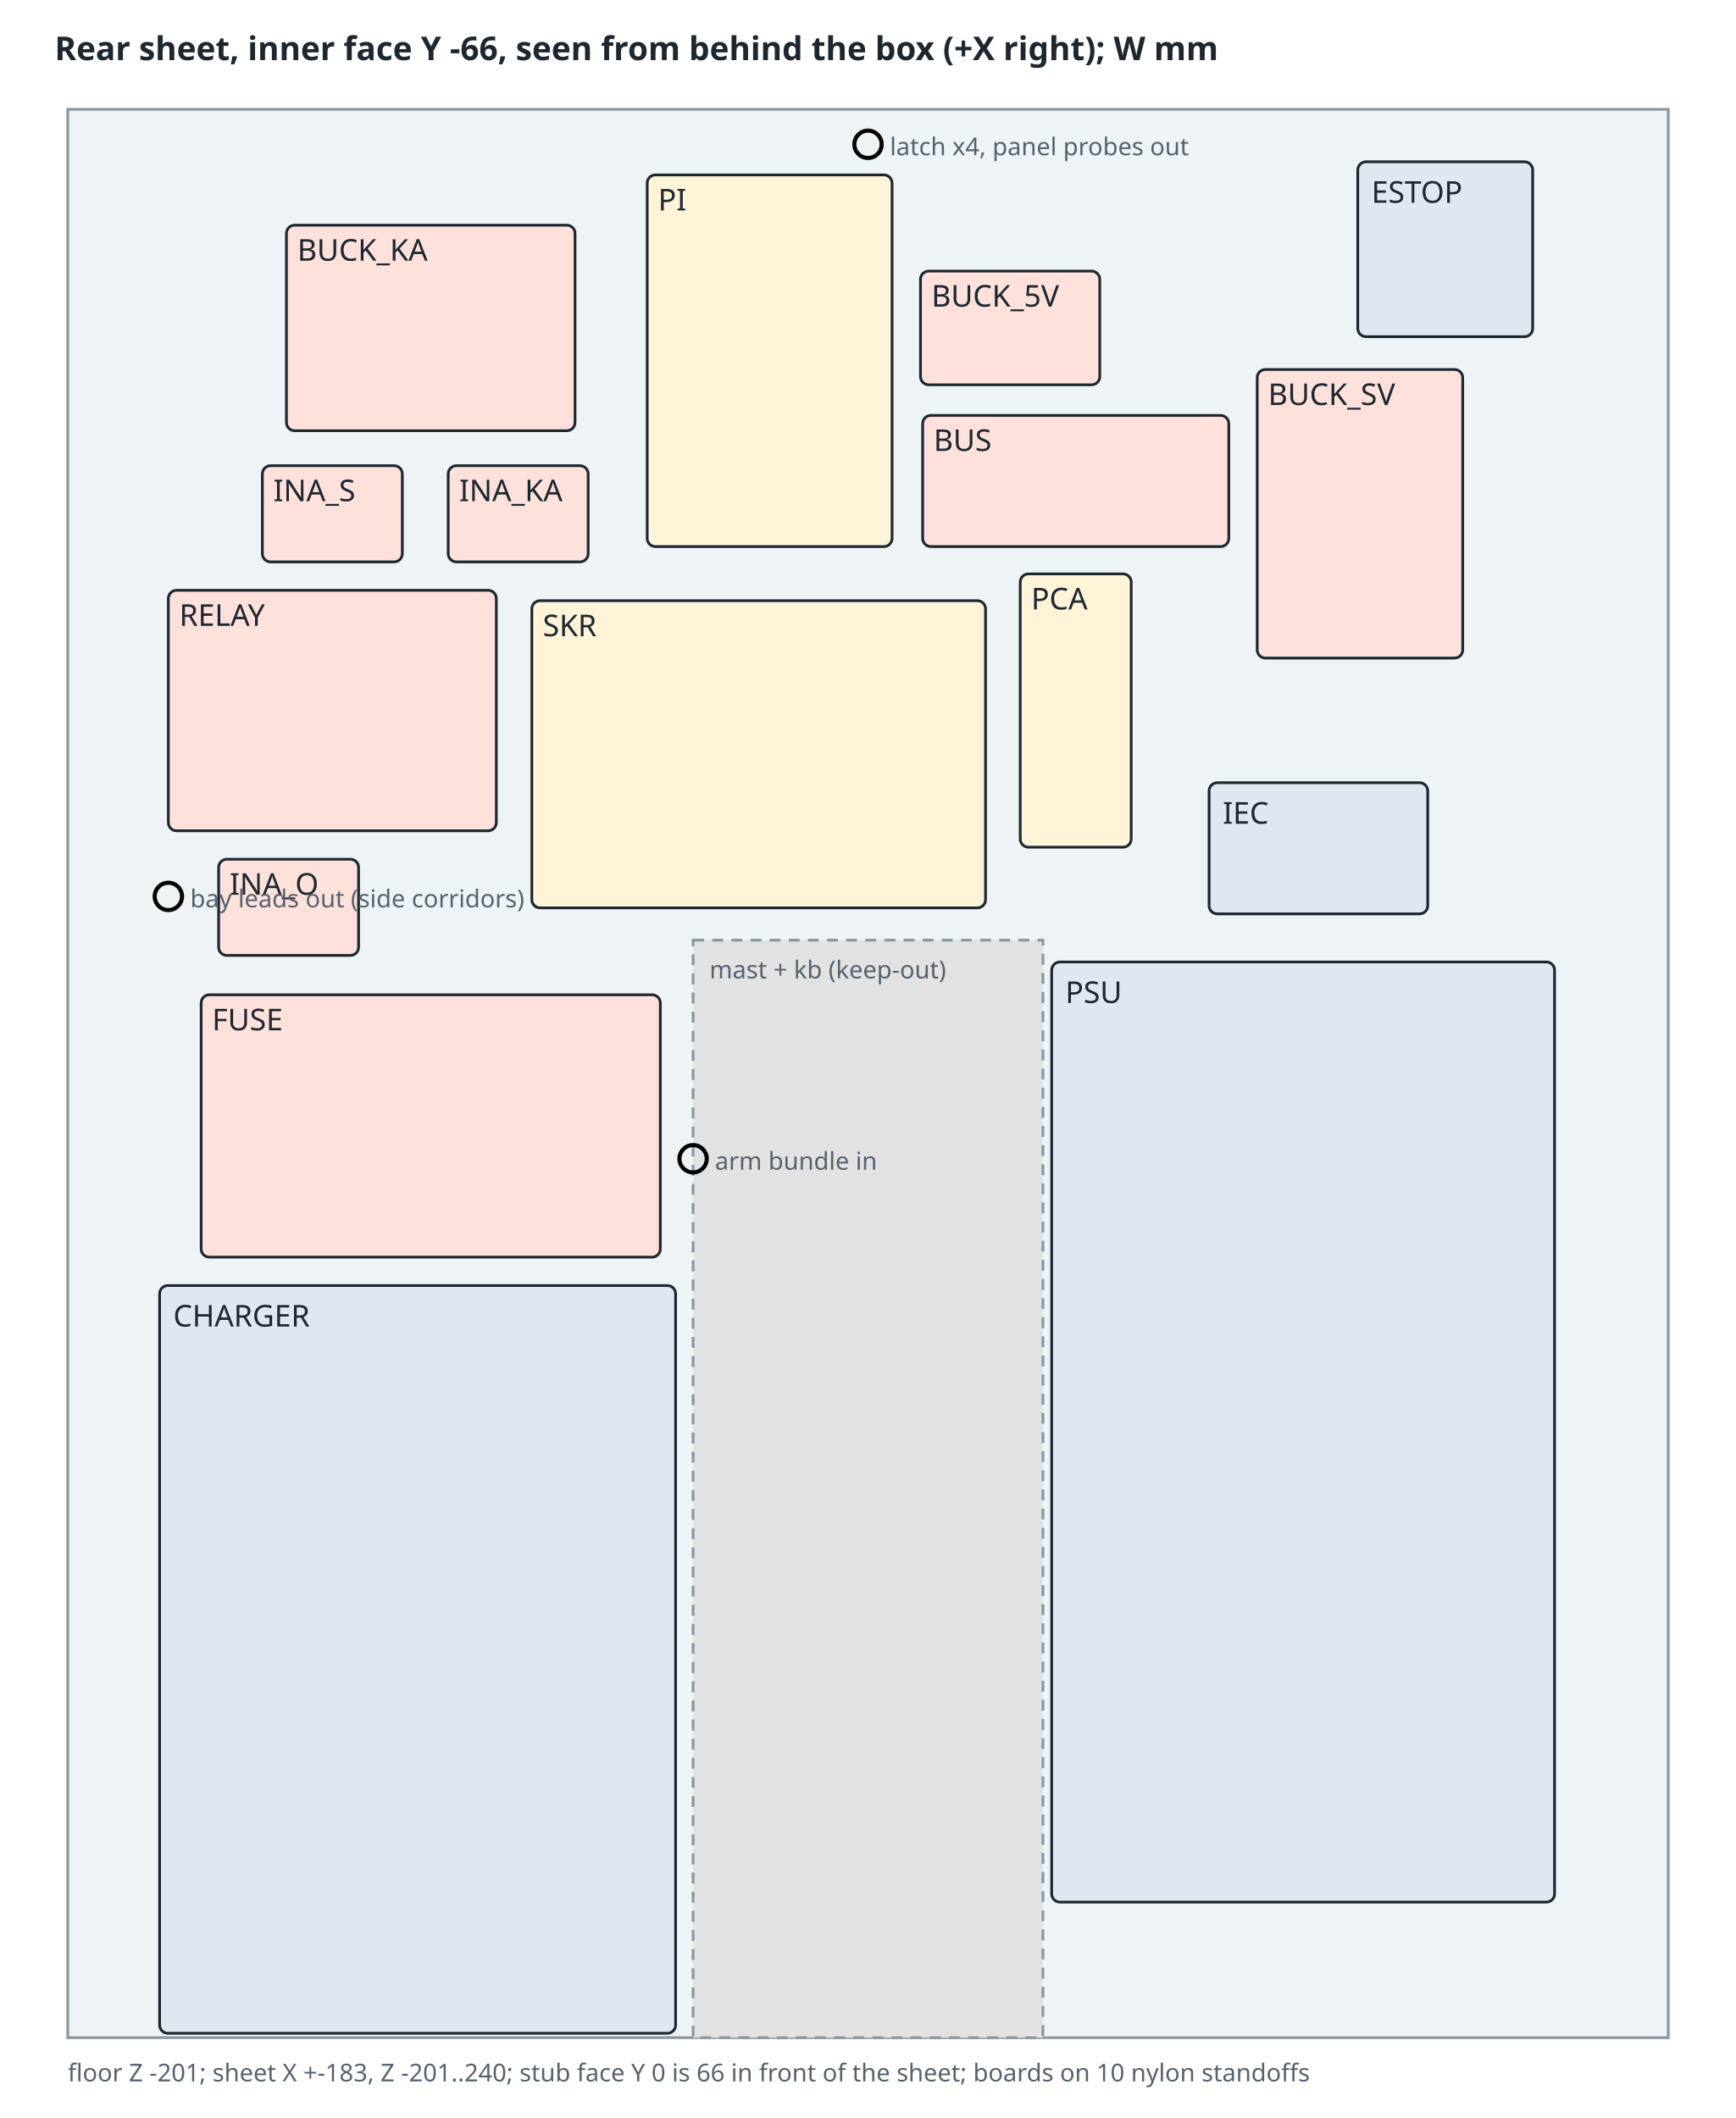
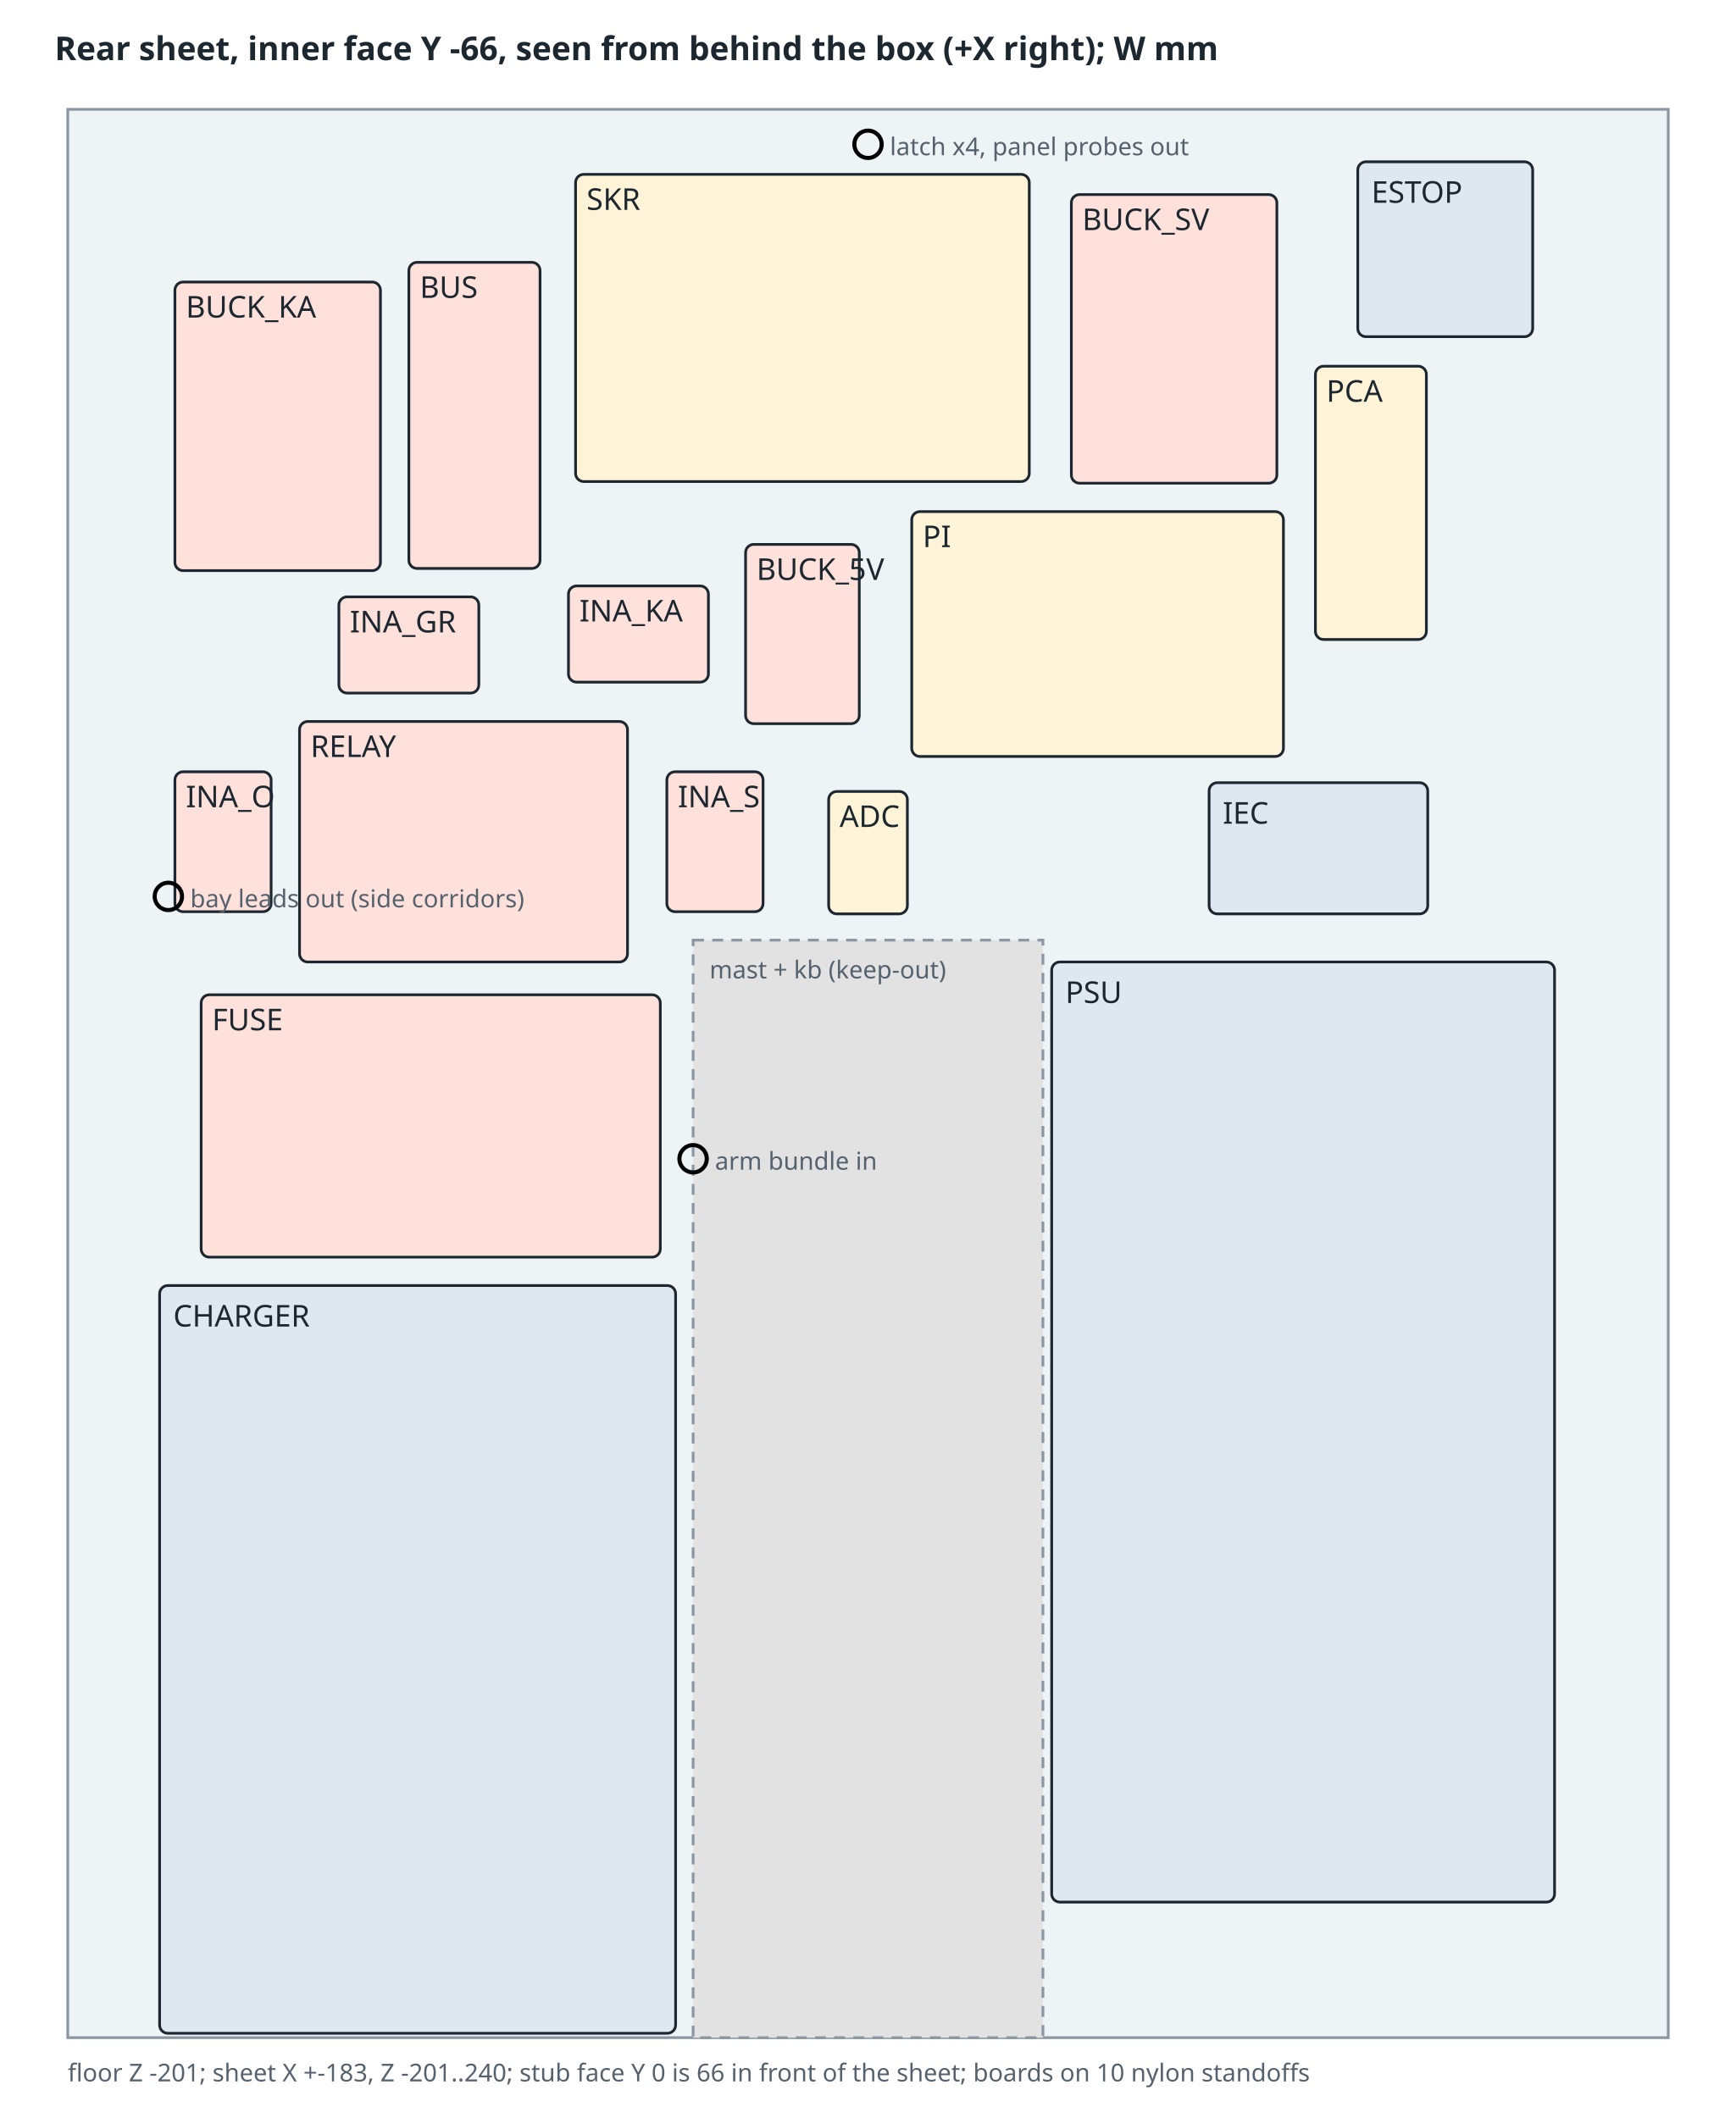
<svg xmlns="http://www.w3.org/2000/svg" viewBox="0 0 635 775" width="100%" style="max-width:635px;height:auto" role="img">
  <style>
.bg{fill:var(--bg,#ffffff)} .sheet{fill:var(--sheet,#eef3f6);stroke:var(--line,#8a97a3);stroke-width:1}
.ko{fill:var(--ko,#e2e2e2);stroke:var(--line,#8a97a3);stroke-dasharray:4 3}
.fix{fill:var(--fix,#dfe8f0);stroke:var(--ink,#1d2730);stroke-width:1}
.brd{fill:var(--brd,#fff4d8);stroke:var(--ink,#1d2730);stroke-width:1}
.pwr{fill:var(--pwr,#ffe1dc);stroke:var(--ink,#1d2730);stroke-width:1}
.sig{fill:var(--sig,#e1f0e4);stroke:var(--ink,#1d2730);stroke-width:1}
.off{fill:var(--off,#ececf6);stroke:var(--ink,#1d2730);stroke-width:1;stroke-dasharray:5 3}
.t{font:11px system-ui,sans-serif;fill:var(--ink,#1d2730)} .ts{font:9px system-ui,sans-serif;fill:var(--muted,#55626e)}
.tb{font:bold 12px system-ui,sans-serif;fill:var(--ink,#1d2730)}
.w24{stroke:var(--c24,#c0392b);stroke-width:2.2;fill:none} .w13{stroke:var(--c13,#d35400);stroke-width:1.8;fill:none}
.w6{stroke:var(--c6,#8e44ad);stroke-width:1.6;fill:none} .w5{stroke:var(--c5,#2471a3);stroke-width:1.4;fill:none}
.wch{stroke:var(--cch,#b7950b);stroke-width:2;fill:none} .wsg{stroke:var(--csg,#1e8449);stroke-width:1.1;fill:none;stroke-dasharray:3 2}
.wst{stroke:var(--cst,#34495e);stroke-width:1.6;fill:none} .wm{stroke:var(--cm,#7b241c);stroke-width:2.6;fill:none}
.arr{stroke:var(--ink,#1d2730);stroke-width:1.2;fill:none;marker-end:url(#ah)} .ab{stroke:var(--c24,#c0392b);stroke-width:1;fill:none;stroke-dasharray:4 3}
</style>
  <defs>
    <marker id="ah" viewBox="0 0 10 10" refX="9" refY="5" markerWidth="7" markerHeight="7" orient="auto">
      <path d="M0,0 L10,5 L0,10 z" fill="currentColor" />
    </marker>
  </defs>
  <rect class="bg" x="0" y="0" width="635" height="775" />
  <rect class="sheet" x="24.8" y="40.0" width="585.6" height="705.6" />
  <text class="tb" x="20" y="22">Rear sheet, inner face Y -66, seen from behind the box (+X right); W mm</text>
  <rect class="ko" x="253.6" y="344.0" width="128.0" height="401.6" />
  <text class="ts" x="259.6" y="358.0">mast + kb (keep-out)</text>
  <rect class="fix" x="384.8" y="352.0" width="184.0" height="344.0" rx="3" />
  <text class="t" x="389.8" y="367.0">PSU</text>
  <rect class="fix" x="58.4" y="470.4" width="188.8" height="273.6" rx="3" />
  <text class="t" x="63.4" y="485.4">CHARGER</text>
  <rect class="fix" x="442.4" y="286.4" width="80.0" height="48.0" rx="3" />
  <text class="t" x="447.4" y="301.4">IEC</text>
  <rect class="fix" x="496.8" y="59.2" width="64.0" height="64.0" rx="3" />
  <text class="t" x="501.8" y="74.2">ESTOP</text>
-   <rect class="brd" x="194.6" y="219.8" width="166.0" height="112.4" rx="3" />
-   <text class="t" x="198.6" y="232.8">SKR</text>
-   <rect class="brd" x="236.8" y="64.0" width="89.6" height="136.0" rx="3" />
-   <text class="t" x="240.8" y="77.0">PI</text>
-   <rect class="brd" x="373.3" y="210.0" width="40.6" height="100.0" rx="3" />
-   <text class="t" x="377.3" y="223.0">PCA</text>
-   <rect class="pwr" x="61.6" y="216.0" width="120.0" height="88.0" rx="3" />
-   <text class="t" x="65.6" y="229.0">RELAY</text>
-   <rect class="pwr" x="164.0" y="170.4" width="51.2" height="35.2" rx="3" />
-   <text class="t" x="168.0" y="183.4">INA_KA</text>
-   <rect class="pwr" x="96.0" y="170.4" width="51.2" height="35.2" rx="3" />
-   <text class="t" x="100.0" y="183.4">INA_S</text>
-   <rect class="pwr" x="80.0" y="314.4" width="51.2" height="35.2" rx="3" />
-   <text class="t" x="84.0" y="327.4">INA_O</text>
-   <rect class="pwr" x="104.8" y="82.4" width="105.6" height="75.2" rx="3" />
-   <text class="t" x="108.8" y="95.4">BUCK_KA</text>
-   <rect class="pwr" x="460.0" y="135.2" width="75.2" height="105.6" rx="3" />
-   <text class="t" x="464.0" y="148.2">BUCK_SV</text>
-   <rect class="pwr" x="336.8" y="99.2" width="65.6" height="41.6" rx="3" />
-   <text class="t" x="340.8" y="112.2">BUCK_5V</text>
+   <rect class="brd" x="210.6" y="63.8" width="166.0" height="112.4" rx="3" />
+   <text class="t" x="214.6" y="76.8">SKR</text>
+   <rect class="brd" x="333.6" y="187.2" width="136.0" height="89.6" rx="3" />
+   <text class="t" x="337.6" y="200.2">PI</text>
+   <rect class="brd" x="481.3" y="134.0" width="40.6" height="100.0" rx="3" />
+   <text class="t" x="485.3" y="147.0">PCA</text>
+   <rect class="pwr" x="109.6" y="264.0" width="120.0" height="88.0" rx="3" />
+   <text class="t" x="113.6" y="277.0">RELAY</text>
+   <rect class="pwr" x="208.0" y="214.4" width="51.2" height="35.2" rx="3" />
+   <text class="t" x="212.0" y="227.4">INA_KA</text>
+   <rect class="pwr" x="244.0" y="282.4" width="35.2" height="51.2" rx="3" />
+   <text class="t" x="248.0" y="295.4">INA_S</text>
+   <rect class="pwr" x="64.0" y="282.4" width="35.2" height="51.2" rx="3" />
+   <text class="t" x="68.0" y="295.4">INA_O</text>
+   <rect class="pwr" x="64.0" y="103.2" width="75.2" height="105.6" rx="3" />
+   <text class="t" x="68.0" y="116.2">BUCK_KA</text>
+   <rect class="pwr" x="392.0" y="71.2" width="75.2" height="105.6" rx="3" />
+   <text class="t" x="396.0" y="84.2">BUCK_SV</text>
+   <rect class="pwr" x="272.8" y="199.2" width="41.6" height="65.6" rx="3" />
+   <text class="t" x="276.8" y="212.2">BUCK_5V</text>
  <rect class="pwr" x="73.6" y="364.0" width="168.0" height="96.0" rx="3" />
  <text class="t" x="77.6" y="377.0">FUSE</text>
-   <rect class="pwr" x="337.6" y="152.0" width="112.0" height="48.0" rx="3" />
-   <text class="t" x="341.6" y="165.0">BUS</text>
+   <rect class="pwr" x="149.6" y="96.0" width="48.0" height="112.0" rx="3" />
+   <text class="t" x="153.6" y="109.0">BUS</text>
+   <rect class="pwr" x="124.0" y="218.4" width="51.2" height="35.2" rx="3" />
+   <text class="t" x="128.0" y="231.4">INA_GR</text>
+   <rect class="brd" x="303.2" y="289.6" width="28.8" height="44.8" rx="3" />
+   <text class="t" x="307.2" y="302.6">ADC</text>
  <circle cx="253.6" cy="424.0" r="5" fill="none" stroke="currentColor" stroke-width="1.5" />
  <text class="ts" x="261.6" y="428.0">arm bundle in</text>
  <circle cx="317.6" cy="52.8" r="5" fill="none" stroke="currentColor" stroke-width="1.5" />
  <text class="ts" x="325.6" y="56.8">latch x4, panel probes out</text>
  <circle cx="61.6" cy="328.0" r="5" fill="none" stroke="currentColor" stroke-width="1.5" />
  <text class="ts" x="69.6" y="332.0">bay leads out (side corridors)</text>
  <text class="ts" x="24.8" y="761.6">floor Z -201; sheet X +-183, Z -201..240; stub face Y 0 is 66 in front of the sheet; boards on 10 nylon standoffs</text>
</svg>
